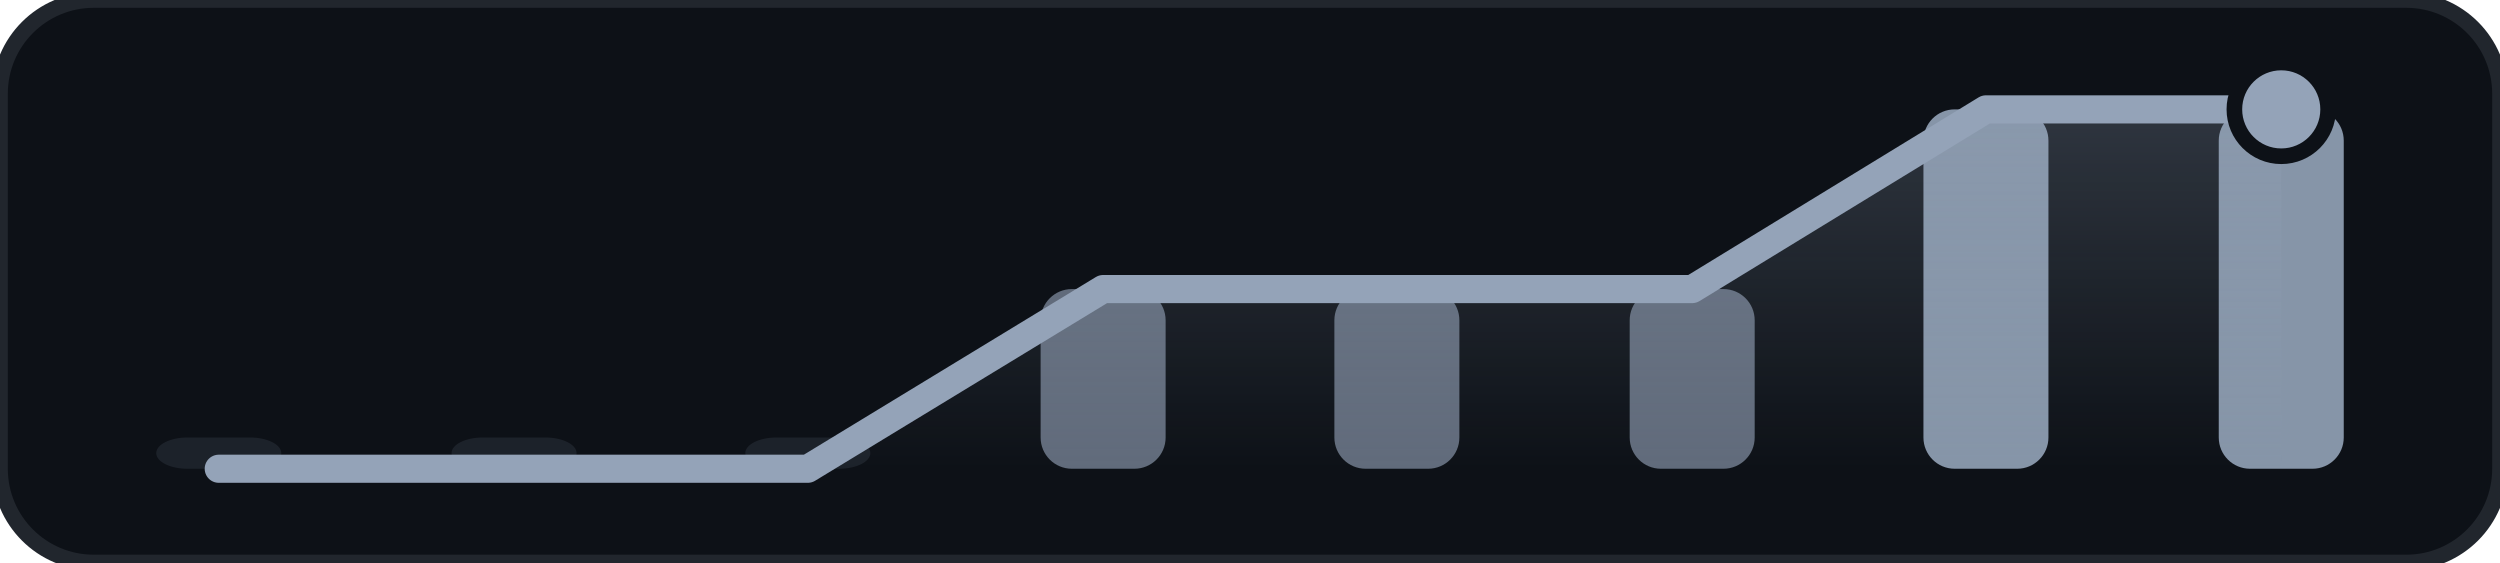
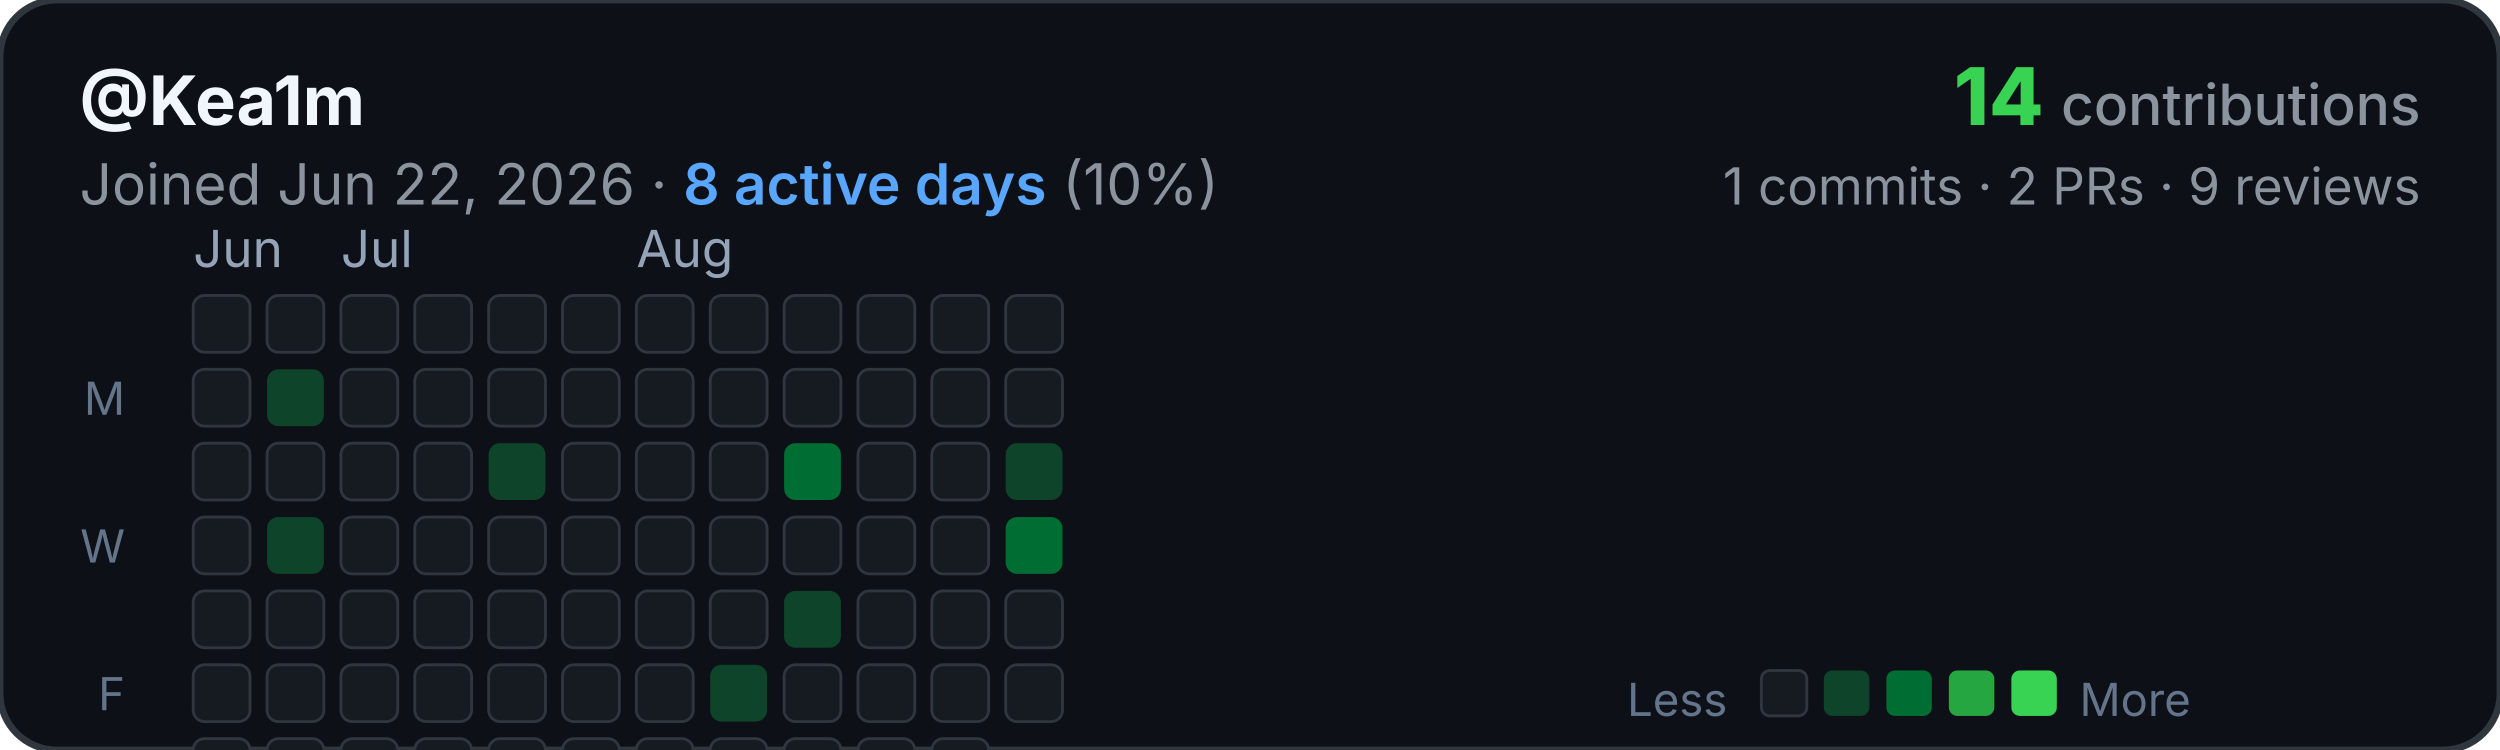
- <svg xmlns="http://www.w3.org/2000/svg" width="160" height="36" viewBox="0 0 160 36" fill="none">
-   <defs>
-     <linearGradient id="area-grad-94a3b8" x1="0%" y1="0%" x2="0%" y2="100%">
-       <stop offset="0%" stop-color="#94a3b8" stop-opacity="0.25" />
-       <stop offset="100%" stop-color="#94a3b8" stop-opacity="0.00" />
-     </linearGradient>
-   </defs>
-   <rect width="160" height="36" rx="6" fill="#0d1117" stroke="#21262d" stroke-width="1" />
+ <svg xmlns="http://www.w3.org/2000/svg" width="440" height="132" viewBox="0 0 440 132" fill="none">
+   <rect width="440" height="132" rx="10" fill="#0d1117" stroke="#30363d" stroke-width="1.2" />
+   <text x="14" y="22" font-family="-apple-system, BlinkMacSystemFont, sans-serif" font-size="12" font-weight="700" fill="#f0f6fc">@Kea1m</text>
+   <text x="14" y="36" font-family="-apple-system, BlinkMacSystemFont, sans-serif" font-size="10" fill="#8b949e">Joined Jun 22, 2026 · <tspan fill="#58a6ff" font-weight="600">8 active days</tspan> (10%)</text>
+   <text x="426" y="22" font-family="-apple-system, BlinkMacSystemFont, sans-serif" font-size="14" font-weight="800" fill="#39d353" text-anchor="end">14 <tspan font-size="10" font-weight="500" fill="#8b949e">contributions</tspan>
+   </text>
+   <text x="426" y="36" font-family="-apple-system, BlinkMacSystemFont, sans-serif" font-size="9" fill="#8b949e" text-anchor="end">1 commits · 2 PRs · 9 reviews</text>
+   <text x="34" y="47" font-family="-apple-system, BlinkMacSystemFont, sans-serif" font-size="9" fill="#94a3b8">Jun</text>
+   <text x="60" y="47" font-family="-apple-system, BlinkMacSystemFont, sans-serif" font-size="9" fill="#94a3b8">Jul</text>
+   <text x="112" y="47" font-family="-apple-system, BlinkMacSystemFont, sans-serif" font-size="9" fill="#94a3b8">Aug</text>
+   <text x="22" y="73" font-family="-apple-system, BlinkMacSystemFont, sans-serif" font-size="8" fill="#64748b" text-anchor="end">M</text>
+   <text x="22" y="99" font-family="-apple-system, BlinkMacSystemFont, sans-serif" font-size="8" fill="#64748b" text-anchor="end">W</text>
+   <text x="22" y="125" font-family="-apple-system, BlinkMacSystemFont, sans-serif" font-size="8" fill="#64748b" text-anchor="end">F</text>
  <g>
-     <rect x="10.0" y="28.0" width="8" height="2.0" rx="2" fill="#94a3b8" fill-opacity="0.12" />
-     <rect x="28.9" y="28.0" width="8" height="2.0" rx="2" fill="#94a3b8" fill-opacity="0.12" />
-     <rect x="47.7" y="28.0" width="8" height="2.0" rx="2" fill="#94a3b8" fill-opacity="0.12" />
-     <rect x="66.6" y="18.5" width="8" height="11.5" rx="2" fill="#94a3b8" fill-opacity="0.62" />
-     <rect x="85.4" y="18.5" width="8" height="11.5" rx="2" fill="#94a3b8" fill-opacity="0.62" />
-     <rect x="104.3" y="18.5" width="8" height="11.5" rx="2" fill="#94a3b8" fill-opacity="0.62" />
-     <rect x="123.1" y="7.0" width="8" height="23.0" rx="2" fill="#94a3b8" fill-opacity="0.90" />
-     <rect x="142.0" y="7.0" width="8" height="23.0" rx="2" fill="#94a3b8" fill-opacity="0.90" />
+     <rect x="34" y="52" width="10" height="10" rx="2" fill="#161b22" stroke="#30363d" stroke-width="0.5" />
+     <rect x="34" y="65" width="10" height="10" rx="2" fill="#161b22" stroke="#30363d" stroke-width="0.5" />
+     <rect x="34" y="78" width="10" height="10" rx="2" fill="#161b22" stroke="#30363d" stroke-width="0.5" />
+     <rect x="34" y="91" width="10" height="10" rx="2" fill="#161b22" stroke="#30363d" stroke-width="0.5" />
+     <rect x="34" y="104" width="10" height="10" rx="2" fill="#161b22" stroke="#30363d" stroke-width="0.5" />
+     <rect x="34" y="117" width="10" height="10" rx="2" fill="#161b22" stroke="#30363d" stroke-width="0.5" />
+     <rect x="34" y="130" width="10" height="10" rx="2" fill="#161b22" stroke="#30363d" stroke-width="0.5" />
+     <rect x="47" y="52" width="10" height="10" rx="2" fill="#161b22" stroke="#30363d" stroke-width="0.5" />
+     <rect x="47" y="65" width="10" height="10" rx="2" fill="#0e4429" />
+     <rect x="47" y="78" width="10" height="10" rx="2" fill="#161b22" stroke="#30363d" stroke-width="0.5" />
+     <rect x="47" y="91" width="10" height="10" rx="2" fill="#0e4429" />
+     <rect x="47" y="104" width="10" height="10" rx="2" fill="#161b22" stroke="#30363d" stroke-width="0.5" />
+     <rect x="47" y="117" width="10" height="10" rx="2" fill="#161b22" stroke="#30363d" stroke-width="0.5" />
+     <rect x="47" y="130" width="10" height="10" rx="2" fill="#161b22" stroke="#30363d" stroke-width="0.5" />
+     <rect x="60" y="52" width="10" height="10" rx="2" fill="#161b22" stroke="#30363d" stroke-width="0.5" />
+     <rect x="60" y="65" width="10" height="10" rx="2" fill="#161b22" stroke="#30363d" stroke-width="0.5" />
+     <rect x="60" y="78" width="10" height="10" rx="2" fill="#161b22" stroke="#30363d" stroke-width="0.5" />
+     <rect x="60" y="91" width="10" height="10" rx="2" fill="#161b22" stroke="#30363d" stroke-width="0.5" />
+     <rect x="60" y="104" width="10" height="10" rx="2" fill="#161b22" stroke="#30363d" stroke-width="0.5" />
+     <rect x="60" y="117" width="10" height="10" rx="2" fill="#161b22" stroke="#30363d" stroke-width="0.5" />
+     <rect x="60" y="130" width="10" height="10" rx="2" fill="#161b22" stroke="#30363d" stroke-width="0.5" />
+     <rect x="73" y="52" width="10" height="10" rx="2" fill="#161b22" stroke="#30363d" stroke-width="0.5" />
+     <rect x="73" y="65" width="10" height="10" rx="2" fill="#161b22" stroke="#30363d" stroke-width="0.5" />
+     <rect x="73" y="78" width="10" height="10" rx="2" fill="#161b22" stroke="#30363d" stroke-width="0.5" />
+     <rect x="73" y="91" width="10" height="10" rx="2" fill="#161b22" stroke="#30363d" stroke-width="0.5" />
+     <rect x="73" y="104" width="10" height="10" rx="2" fill="#161b22" stroke="#30363d" stroke-width="0.5" />
+     <rect x="73" y="117" width="10" height="10" rx="2" fill="#161b22" stroke="#30363d" stroke-width="0.5" />
+     <rect x="73" y="130" width="10" height="10" rx="2" fill="#161b22" stroke="#30363d" stroke-width="0.5" />
+     <rect x="86" y="52" width="10" height="10" rx="2" fill="#161b22" stroke="#30363d" stroke-width="0.5" />
+     <rect x="86" y="65" width="10" height="10" rx="2" fill="#161b22" stroke="#30363d" stroke-width="0.5" />
+     <rect x="86" y="78" width="10" height="10" rx="2" fill="#0e4429" />
+     <rect x="86" y="91" width="10" height="10" rx="2" fill="#161b22" stroke="#30363d" stroke-width="0.5" />
+     <rect x="86" y="104" width="10" height="10" rx="2" fill="#161b22" stroke="#30363d" stroke-width="0.5" />
+     <rect x="86" y="117" width="10" height="10" rx="2" fill="#161b22" stroke="#30363d" stroke-width="0.5" />
+     <rect x="86" y="130" width="10" height="10" rx="2" fill="#161b22" stroke="#30363d" stroke-width="0.5" />
+     <rect x="99" y="52" width="10" height="10" rx="2" fill="#161b22" stroke="#30363d" stroke-width="0.5" />
+     <rect x="99" y="65" width="10" height="10" rx="2" fill="#161b22" stroke="#30363d" stroke-width="0.5" />
+     <rect x="99" y="78" width="10" height="10" rx="2" fill="#161b22" stroke="#30363d" stroke-width="0.5" />
+     <rect x="99" y="91" width="10" height="10" rx="2" fill="#161b22" stroke="#30363d" stroke-width="0.5" />
+     <rect x="99" y="104" width="10" height="10" rx="2" fill="#161b22" stroke="#30363d" stroke-width="0.5" />
+     <rect x="99" y="117" width="10" height="10" rx="2" fill="#161b22" stroke="#30363d" stroke-width="0.5" />
+     <rect x="99" y="130" width="10" height="10" rx="2" fill="#161b22" stroke="#30363d" stroke-width="0.5" />
+     <rect x="112" y="52" width="10" height="10" rx="2" fill="#161b22" stroke="#30363d" stroke-width="0.5" />
+     <rect x="112" y="65" width="10" height="10" rx="2" fill="#161b22" stroke="#30363d" stroke-width="0.5" />
+     <rect x="112" y="78" width="10" height="10" rx="2" fill="#161b22" stroke="#30363d" stroke-width="0.5" />
+     <rect x="112" y="91" width="10" height="10" rx="2" fill="#161b22" stroke="#30363d" stroke-width="0.5" />
+     <rect x="112" y="104" width="10" height="10" rx="2" fill="#161b22" stroke="#30363d" stroke-width="0.5" />
+     <rect x="112" y="117" width="10" height="10" rx="2" fill="#161b22" stroke="#30363d" stroke-width="0.5" />
+     <rect x="112" y="130" width="10" height="10" rx="2" fill="#161b22" stroke="#30363d" stroke-width="0.5" />
+     <rect x="125" y="52" width="10" height="10" rx="2" fill="#161b22" stroke="#30363d" stroke-width="0.5" />
+     <rect x="125" y="65" width="10" height="10" rx="2" fill="#161b22" stroke="#30363d" stroke-width="0.5" />
+     <rect x="125" y="78" width="10" height="10" rx="2" fill="#161b22" stroke="#30363d" stroke-width="0.5" />
+     <rect x="125" y="91" width="10" height="10" rx="2" fill="#161b22" stroke="#30363d" stroke-width="0.5" />
+     <rect x="125" y="104" width="10" height="10" rx="2" fill="#161b22" stroke="#30363d" stroke-width="0.5" />
+     <rect x="125" y="117" width="10" height="10" rx="2" fill="#0e4429" />
+     <rect x="125" y="130" width="10" height="10" rx="2" fill="#161b22" stroke="#30363d" stroke-width="0.5" />
+     <rect x="138" y="52" width="10" height="10" rx="2" fill="#161b22" stroke="#30363d" stroke-width="0.5" />
+     <rect x="138" y="65" width="10" height="10" rx="2" fill="#161b22" stroke="#30363d" stroke-width="0.5" />
+     <rect x="138" y="78" width="10" height="10" rx="2" fill="#006d32" />
+     <rect x="138" y="91" width="10" height="10" rx="2" fill="#161b22" stroke="#30363d" stroke-width="0.5" />
+     <rect x="138" y="104" width="10" height="10" rx="2" fill="#0e4429" />
+     <rect x="138" y="117" width="10" height="10" rx="2" fill="#161b22" stroke="#30363d" stroke-width="0.5" />
+     <rect x="138" y="130" width="10" height="10" rx="2" fill="#161b22" stroke="#30363d" stroke-width="0.5" />
+     <rect x="151" y="52" width="10" height="10" rx="2" fill="#161b22" stroke="#30363d" stroke-width="0.5" />
+     <rect x="151" y="65" width="10" height="10" rx="2" fill="#161b22" stroke="#30363d" stroke-width="0.5" />
+     <rect x="151" y="78" width="10" height="10" rx="2" fill="#161b22" stroke="#30363d" stroke-width="0.5" />
+     <rect x="151" y="91" width="10" height="10" rx="2" fill="#161b22" stroke="#30363d" stroke-width="0.5" />
+     <rect x="151" y="104" width="10" height="10" rx="2" fill="#161b22" stroke="#30363d" stroke-width="0.5" />
+     <rect x="151" y="117" width="10" height="10" rx="2" fill="#161b22" stroke="#30363d" stroke-width="0.5" />
+     <rect x="151" y="130" width="10" height="10" rx="2" fill="#161b22" stroke="#30363d" stroke-width="0.5" />
+     <rect x="164" y="52" width="10" height="10" rx="2" fill="#161b22" stroke="#30363d" stroke-width="0.5" />
+     <rect x="164" y="65" width="10" height="10" rx="2" fill="#161b22" stroke="#30363d" stroke-width="0.5" />
+     <rect x="164" y="78" width="10" height="10" rx="2" fill="#161b22" stroke="#30363d" stroke-width="0.5" />
+     <rect x="164" y="91" width="10" height="10" rx="2" fill="#161b22" stroke="#30363d" stroke-width="0.5" />
+     <rect x="164" y="104" width="10" height="10" rx="2" fill="#161b22" stroke="#30363d" stroke-width="0.5" />
+     <rect x="164" y="117" width="10" height="10" rx="2" fill="#161b22" stroke="#30363d" stroke-width="0.5" />
+     <rect x="164" y="130" width="10" height="10" rx="2" fill="#161b22" stroke="#30363d" stroke-width="0.5" />
+     <rect x="177" y="52" width="10" height="10" rx="2" fill="#161b22" stroke="#30363d" stroke-width="0.5" />
+     <rect x="177" y="65" width="10" height="10" rx="2" fill="#161b22" stroke="#30363d" stroke-width="0.5" />
+     <rect x="177" y="78" width="10" height="10" rx="2" fill="#0e4429" />
+     <rect x="177" y="91" width="10" height="10" rx="2" fill="#006d32" />
+     <rect x="177" y="104" width="10" height="10" rx="2" fill="#161b22" stroke="#30363d" stroke-width="0.5" />
+     <rect x="177" y="117" width="10" height="10" rx="2" fill="#161b22" stroke="#30363d" stroke-width="0.5" />
  </g>
-   <path d="M 14.0 30.0 L 32.9 30.0 L 51.7 30.0 L 70.6 18.5 L 89.4 18.5 L 108.3 18.5 L 127.1 7.0 L 146.0 7.0 L 146.0 30.0 L 14.0 30.0 Z" fill="url(#area-grad-94a3b8)" />
-   <path d="M 14.0 30.0 L 32.9 30.0 L 51.7 30.0 L 70.6 18.5 L 89.4 18.5 L 108.3 18.5 L 127.1 7.0 L 146.0 7.0" stroke="#94a3b8" stroke-width="1.8" stroke-linecap="round" stroke-linejoin="round" />
-   <circle cx="146.0" cy="7.0" r="3" fill="#94a3b8" stroke="#0d1117" stroke-width="1" />
+   <g transform="translate(310, 118)">
+     <text x="-6" y="8" font-family="-apple-system, BlinkMacSystemFont, sans-serif" font-size="8" fill="#64748b" text-anchor="end">Less</text>
+     <rect x="0" y="0" width="8" height="8" rx="1.5" fill="#161b22" stroke="#30363d" stroke-width="0.5" />
+     <rect x="11" y="0" width="8" height="8" rx="1.5" fill="#0e4429" />
+     <rect x="22" y="0" width="8" height="8" rx="1.5" fill="#006d32" />
+     <rect x="33" y="0" width="8" height="8" rx="1.5" fill="#26a641" />
+     <rect x="44" y="0" width="8" height="8" rx="1.5" fill="#39d353" />
+     <text x="56" y="8" font-family="-apple-system, BlinkMacSystemFont, sans-serif" font-size="8" fill="#64748b">More</text>
+   </g>
</svg>
